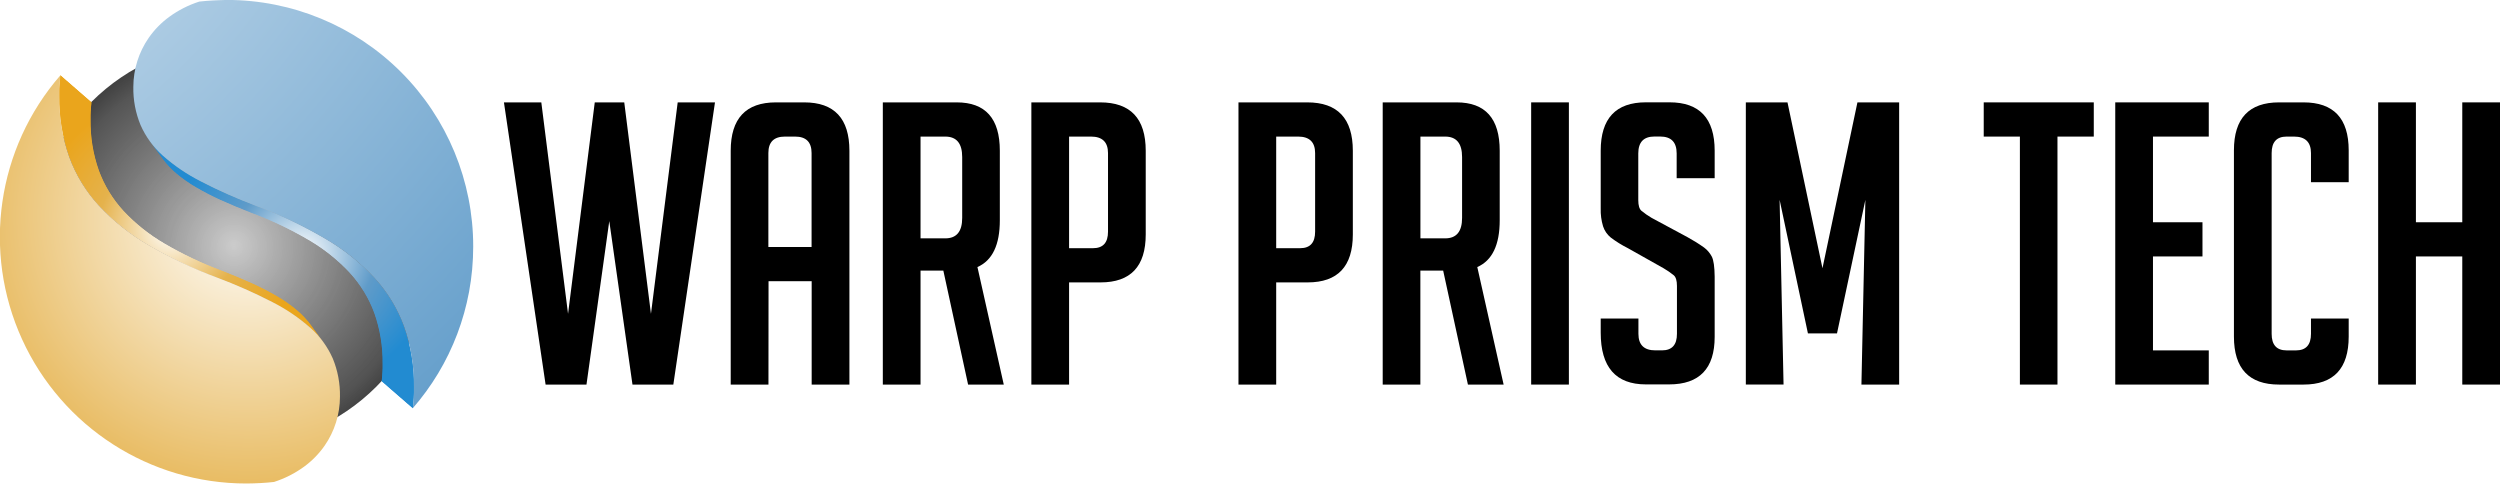
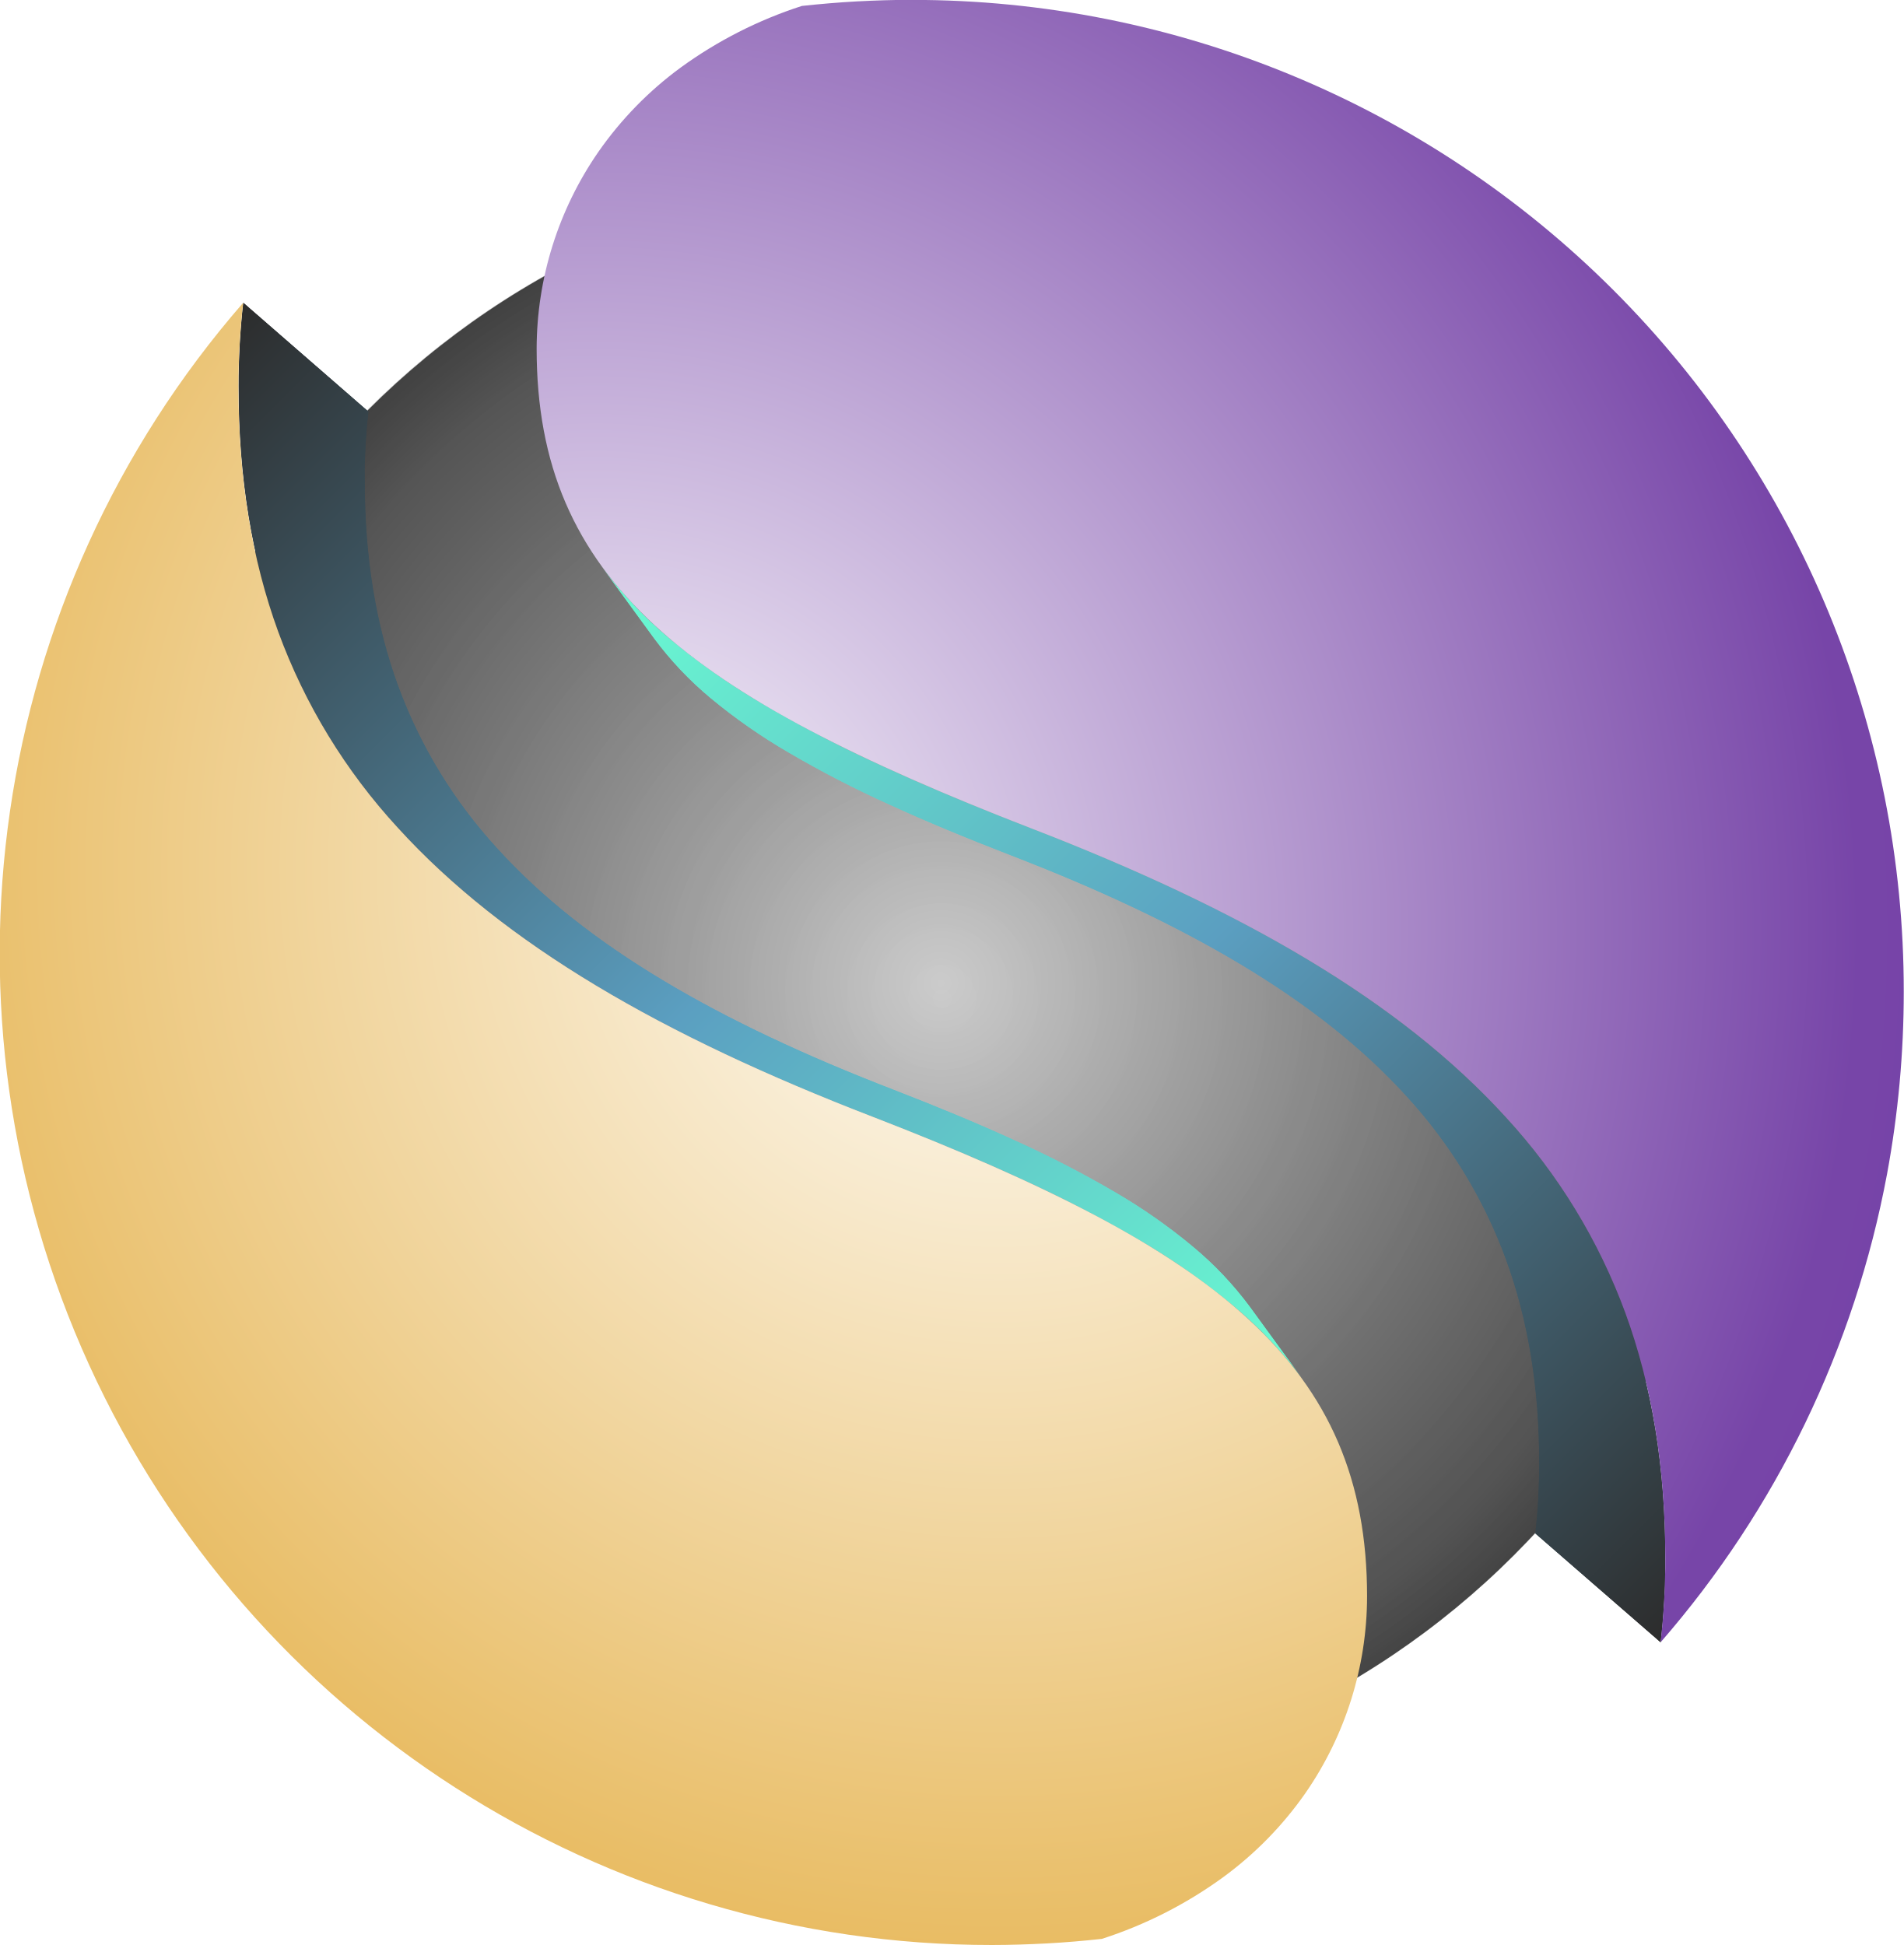
- <svg xmlns="http://www.w3.org/2000/svg" xmlns:xlink="http://www.w3.org/1999/xlink" id="Layer_1" data-name="Layer 1" viewBox="0 0 869.6 168.19">
+ <svg xmlns="http://www.w3.org/2000/svg" xmlns:xlink="http://www.w3.org/1999/xlink" id="Layer_1" data-name="Layer 1" viewBox="0 0 430.04 439.41">
  <defs>
-     <style>.cls-1{fill:url(#radial-gradient);}.cls-2{fill:url(#radial-gradient-2);}.cls-3{fill:url(#radial-gradient-3);}.cls-4{opacity:0.3;fill:url(#radial-gradient-4);}.cls-5{clip-path:url(#clip-path);}.cls-6{isolation:isolate;}.cls-7{fill:url(#radial-gradient-7);}.cls-8{clip-path:url(#clip-path-2);}.cls-9{fill:url(#radial-gradient-10);}</style>
-     <radialGradient id="radial-gradient" cx="686.68" cy="780.9" r="46.87" gradientTransform="translate(606.49 -501.76) rotate(45)" gradientUnits="userSpaceOnUse">
+     <style>.cls-1{fill:url(#linear-gradient);}.cls-2{fill:url(#linear-gradient-2);}.cls-3{fill:url(#radial-gradient);}.cls-4{opacity:0.3;fill:url(#radial-gradient-2);}.cls-5{clip-path:url(#clip-path);}.cls-6{isolation:isolate;}.cls-7{fill:url(#radial-gradient-3);}.cls-8{clip-path:url(#clip-path-2);}.cls-9{fill:url(#radial-gradient-4);}</style>
+     <linearGradient id="linear-gradient" x1="766.48" y1="520.71" x2="1107.27" y2="520.71" gradientTransform="translate(606.49 -501.76) rotate(45)" gradientUnits="userSpaceOnUse">
+       <stop offset="0" stop-color="#2c2c2c" />
+       <stop offset="0.54" stop-color="#5b9fc1" />
+       <stop offset="1" stop-color="#6affd3" />
+     </linearGradient>
+     <linearGradient id="linear-gradient-2" x1="1005.92" y1="1052.81" x2="1346.71" y2="1052.81" gradientTransform="translate(1107.4 2126.76) rotate(-135)" xlink:href="#linear-gradient" />
+     <radialGradient id="radial-gradient" cx="991.23" cy="531.9" r="182.99" gradientTransform="translate(-883.51 -31.12) rotate(-15.21)" gradientUnits="userSpaceOnUse">
+       <stop offset="0" stop-color="#ccc" />
+       <stop offset="1" stop-color="#575757" />
+     </radialGradient>
+     <radialGradient id="radial-gradient-2" cx="212.84" cy="225.64" r="194.16" gradientUnits="userSpaceOnUse">
+       <stop offset="0" stop-opacity="0" />
+       <stop offset="0.86" stop-opacity="0.47" />
+       <stop offset="1" />
+     </radialGradient>
+     <clipPath id="clip-path" transform="translate(-745.4 -320.02)">
+       <path class="cls-1" d="M1027.7,615.2l11.7,16.06A93.43,93.43,0,0,0,1024,615a155.76,155.76,0,0,0-21.13-14.79,291.52,291.52,0,0,0-27.07-14c-10-4.61-21.09-9.2-33.21-13.89-23.75-9.16-44.58-18.9-62.47-29.64S847.28,520.17,835.3,507a132.7,132.7,0,0,1-27-44.25c-6-16.47-9-34.81-9-55.43,0-1.6,0-3.19.07-4.77s.11-3.17.2-4.75.2-3.15.33-4.71.28-3.13.46-4.69L828.63,413c-.15,1.29-.28,2.6-.38,3.9s-.21,2.61-.28,3.93-.13,2.63-.17,3.95,0,2.64,0,4c0,17.17,2.51,32.44,7.52,46.15a110.63,110.63,0,0,0,22.49,36.85c10,11,22.42,20.75,37.31,29.69s32.24,17.06,52,24.69c10.09,3.91,19.3,7.73,27.65,11.56a244.19,244.19,0,0,1,22.54,11.64,128.17,128.17,0,0,1,17.59,12.32A78.51,78.51,0,0,1,1027.7,615.2Z" />
+     </clipPath>
+     <radialGradient id="radial-gradient-3" cx="971" cy="516" r="520.43" gradientUnits="userSpaceOnUse">
      <stop offset="0" stop-color="#fff" />
      <stop offset="0.54" stop-color="#e5b24c" />
      <stop offset="1" stop-color="#eaa51c" />
    </radialGradient>
-     <radialGradient id="radial-gradient-2" cx="1488.02" cy="749.99" r="46.87" gradientTransform="translate(1107.4 2126.76) rotate(-135)" gradientUnits="userSpaceOnUse">
+     <clipPath id="clip-path-2" transform="translate(-745.4 -320.02)">
+       <path class="cls-2" d="M893.14,464.24l-11.7-16.05a93.73,93.73,0,0,0,15.4,16.29A155,155,0,0,0,918,479.27a291.61,291.61,0,0,0,27.07,14c10,4.61,21.1,9.2,33.22,13.89,23.74,9.17,44.58,18.9,62.47,29.65s32.84,22.48,44.81,35.66a132.89,132.89,0,0,1,27,44.25c6,16.48,9,34.81,9,55.43q0,2.4-.06,4.77c0,1.59-.11,3.17-.2,4.75s-.2,3.15-.33,4.71-.29,3.13-.46,4.69l-28.31-24.6c.14-1.29.27-2.59.38-3.9s.2-2.61.27-3.93.13-2.62.17-4,.06-2.64.06-4c0-17.17-2.52-32.43-7.53-46.15a110.77,110.77,0,0,0-22.48-36.85c-10-11-22.42-20.75-37.32-29.69s-32.24-17.06-52-24.69c-10.09-3.9-19.3-7.72-27.66-11.56a241.51,241.51,0,0,1-22.53-11.64A129.15,129.15,0,0,1,906,477.81,78.13,78.13,0,0,1,893.14,464.24Z" />
+     </clipPath>
+     <radialGradient id="radial-gradient-4" cx="880" cy="530" r="528.4" gradientUnits="userSpaceOnUse">
      <stop offset="0" stop-color="#fff" />
-       <stop offset="0.54" stop-color="#5f9bc9" />
-       <stop offset="1" stop-color="#228bd1" />
+       <stop offset="0.54" stop-color="#7745a8" />
+       <stop offset="1" stop-color="#6a32b2" />
    </radialGradient>
-     <radialGradient id="radial-gradient-3" cx="609.18" cy="426.92" r="70.04" gradientTransform="translate(-618.51 -167.12) rotate(-15.21)" gradientUnits="userSpaceOnUse">
-       <stop offset="0" stop-color="#ccc" />
-       <stop offset="1" stop-color="#575757" />
-     </radialGradient>
-     <radialGradient id="radial-gradient-4" cx="81.47" cy="86.37" r="74.32" gradientUnits="userSpaceOnUse">
-       <stop offset="0" stop-opacity="0" />
-       <stop offset="0.86" stop-opacity="0.47" />
-       <stop offset="1" />
-     </radialGradient>
-     <clipPath id="clip-path" transform="translate(-480.4 -456.02)">
-       <path class="cls-1" d="M588.45,569l4.48,6.15a35.83,35.83,0,0,0-5.9-6.24,58.66,58.66,0,0,0-8.08-5.66,111.33,111.33,0,0,0-10.36-5.35c-3.84-1.77-8.08-3.52-12.72-5.32A155.29,155.29,0,0,1,532,541.23a75,75,0,0,1-17.15-13.65,50.83,50.83,0,0,1-10.34-16.94A61.31,61.31,0,0,1,501,489.43q0-.92,0-1.83c0-.61,0-1.21.08-1.81s.07-1.21.12-1.81.11-1.2.18-1.79l10.83,9.41c0,.5-.1,1-.14,1.5s-.08,1-.11,1.5-.05,1-.06,1.51,0,1,0,1.52a51,51,0,0,0,2.88,17.67,42.43,42.43,0,0,0,8.6,14.1,62.92,62.92,0,0,0,14.29,11.37,129.08,129.08,0,0,0,19.91,9.44c3.86,1.5,7.38,3,10.58,4.43a92.89,92.89,0,0,1,8.63,4.46,49.31,49.31,0,0,1,6.73,4.71A30.12,30.12,0,0,1,588.45,569Z" />
-     </clipPath>
-     <radialGradient id="radial-gradient-7" cx="566.75" cy="531.03" r="199.2" gradientTransform="matrix(1, 0, 0, 1, 0, 0)" xlink:href="#radial-gradient" />
-     <clipPath id="clip-path-2" transform="translate(-480.4 -456.02)">
-       <path class="cls-2" d="M537,511.22l-4.48-6.15a36.14,36.14,0,0,0,5.89,6.24,59.4,59.4,0,0,0,8.09,5.66,111.33,111.33,0,0,0,10.36,5.35c3.84,1.77,8.07,3.52,12.71,5.32A154.85,154.85,0,0,1,593.43,539a75.08,75.08,0,0,1,17.16,13.65,50.81,50.81,0,0,1,10.33,16.94,61.08,61.08,0,0,1,3.46,21.21c0,.61,0,1.22,0,1.83s-.05,1.21-.08,1.81-.08,1.21-.13,1.81-.1,1.2-.17,1.79l-10.84-9.41q.09-.75.15-1.5c0-.49.08-1,.1-1.5s.05-1,.07-1.51,0-1,0-1.52a51,51,0,0,0-2.88-17.67,42.46,42.46,0,0,0-8.61-14.1,62.64,62.64,0,0,0-14.28-11.37A129.08,129.08,0,0,0,567.8,530c-3.86-1.5-7.39-3-10.59-4.43a92.65,92.65,0,0,1-8.62-4.46,48.1,48.1,0,0,1-6.73-4.71A30.12,30.12,0,0,1,537,511.22Z" />
-     </clipPath>
-     <radialGradient id="radial-gradient-10" cx="398" cy="332" r="678.02" gradientTransform="matrix(1, 0, 0, 1, 0, 0)" xlink:href="#radial-gradient-2" />
  </defs>
-   <circle class="cls-3" cx="81.36" cy="84.98" r="70.04" />
-   <circle class="cls-4" cx="81.31" cy="84.96" r="70.04" />
-   <path class="cls-1" d="M588.45,569l4.48,6.15a35.83,35.83,0,0,0-5.9-6.24,58.66,58.66,0,0,0-8.08-5.66,111.33,111.33,0,0,0-10.36-5.35c-3.84-1.77-8.08-3.52-12.72-5.32A155.29,155.29,0,0,1,532,541.23a75,75,0,0,1-17.15-13.65,50.83,50.83,0,0,1-10.34-16.94A61.31,61.31,0,0,1,501,489.43q0-.92,0-1.83c0-.61,0-1.21.08-1.81s.07-1.21.12-1.81.11-1.2.18-1.79l10.83,9.41c0,.5-.1,1-.14,1.5s-.08,1-.11,1.5-.05,1-.06,1.51,0,1,0,1.52a51,51,0,0,0,2.88,17.67,42.43,42.43,0,0,0,8.6,14.1,62.92,62.92,0,0,0,14.29,11.37,129.08,129.08,0,0,0,19.91,9.44c3.86,1.5,7.38,3,10.58,4.43a92.89,92.89,0,0,1,8.63,4.46,49.31,49.31,0,0,1,6.73,4.71A30.12,30.12,0,0,1,588.45,569Z" transform="translate(-480.4 -456.02)" />
+   <circle class="cls-3" cx="212.56" cy="222.01" r="182.99" />
+   <circle class="cls-4" cx="212.42" cy="221.98" r="182.99" />
+   <path class="cls-1" d="M1027.7,615.2l11.7,16.06A93.43,93.43,0,0,0,1024,615a155.76,155.76,0,0,0-21.13-14.79,291.52,291.52,0,0,0-27.07-14c-10-4.61-21.09-9.2-33.21-13.89-23.75-9.16-44.58-18.9-62.47-29.64S847.28,520.17,835.3,507a132.7,132.7,0,0,1-27-44.25c-6-16.47-9-34.81-9-55.43,0-1.6,0-3.19.07-4.77s.11-3.17.2-4.75.2-3.15.33-4.71.28-3.13.46-4.69L828.63,413c-.15,1.29-.28,2.6-.38,3.9s-.21,2.61-.28,3.93-.13,2.63-.17,3.95,0,2.64,0,4c0,17.17,2.51,32.44,7.52,46.15a110.63,110.63,0,0,0,22.49,36.85c10,11,22.42,20.75,37.31,29.69s32.24,17.06,52,24.69c10.09,3.91,19.3,7.73,27.65,11.56a244.19,244.19,0,0,1,22.54,11.64,128.17,128.17,0,0,1,17.59,12.32A78.51,78.51,0,0,1,1027.7,615.2Z" transform="translate(-745.4 -320.02)" />
  <g class="cls-5">
    <g class="cls-6">
-       <path class="cls-1" d="M501.42,482.19l10.83,9.41c0,.5-.1,1-.14,1.5s-.08,1-.11,1.5-.05,1-.06,1.51,0,1,0,1.52a51,51,0,0,0,2.88,17.67,42.43,42.43,0,0,0,8.6,14.1,62.92,62.92,0,0,0,14.29,11.37,129.08,129.08,0,0,0,19.91,9.44c3.86,1.5,7.38,3,10.58,4.43a92.89,92.89,0,0,1,8.63,4.46,49.31,49.31,0,0,1,6.73,4.71,30.12,30.12,0,0,1,4.91,5.19l4.48,6.15a35.83,35.83,0,0,0-5.9-6.24,58.66,58.66,0,0,0-8.08-5.66,111.33,111.33,0,0,0-10.36-5.35c-3.84-1.77-8.08-3.52-12.72-5.32A155.29,155.29,0,0,1,532,541.23a75,75,0,0,1-17.15-13.65,50.83,50.83,0,0,1-10.34-16.94A61.31,61.31,0,0,1,501,489.43q0-.92,0-1.83c0-.61,0-1.21.08-1.81s.07-1.21.12-1.81.11-1.2.18-1.79" transform="translate(-480.4 -456.02)" />
+       <path class="cls-1" d="M800.32,388.39,828.63,413c-.15,1.29-.28,2.6-.38,3.9s-.21,2.61-.28,3.93-.13,2.63-.17,3.95,0,2.64,0,4c0,17.17,2.51,32.44,7.52,46.15a110.63,110.63,0,0,0,22.49,36.85c10,11,22.42,20.75,37.31,29.69s32.24,17.06,52,24.69c10.09,3.91,19.3,7.73,27.65,11.56a244.19,244.19,0,0,1,22.54,11.64,128.17,128.17,0,0,1,17.59,12.32,78.51,78.51,0,0,1,12.83,13.56l11.7,16.06A93.43,93.43,0,0,0,1024,615a155.76,155.76,0,0,0-21.13-14.79,291.52,291.52,0,0,0-27.07-14c-10-4.61-21.09-9.2-33.21-13.89-23.75-9.16-44.58-18.9-62.47-29.64S847.28,520.17,835.3,507a132.7,132.7,0,0,1-27-44.25c-6-16.47-9-34.81-9-55.43,0-1.6,0-3.19.07-4.77s.11-3.17.2-4.75.2-3.15.33-4.71.28-3.13.46-4.69" transform="translate(-745.4 -320.02)" />
    </g>
  </g>
-   <path class="cls-7" d="M566.16,624.2a85.72,85.72,0,0,1-64.74-142c-.07.59-.13,1.19-.18,1.79s-.09,1.2-.12,1.81-.06,1.2-.08,1.81,0,1.22,0,1.83a61.31,61.31,0,0,0,3.46,21.21,50.83,50.83,0,0,0,10.34,16.94A75,75,0,0,0,532,541.23a155.29,155.29,0,0,0,23.91,11.35,181.11,181.11,0,0,1,19.2,8.5,63.07,63.07,0,0,1,13.3,9,31,31,0,0,1,7.74,10.62,33.3,33.3,0,0,1,2.5,13.34,29.94,29.94,0,0,1-5.33,17,31,31,0,0,1-7.12,7.29,37,37,0,0,1-10.48,5.33c-.78.09-1.56.16-2.35.23s-1.58.12-2.37.16-1.59.08-2.39.1S567,624.2,566.16,624.2Z" transform="translate(-480.4 -456.02)" />
-   <path class="cls-2" d="M537,511.22l-4.48-6.15a36.14,36.14,0,0,0,5.89,6.24,59.4,59.4,0,0,0,8.09,5.66,111.33,111.33,0,0,0,10.36,5.35c3.84,1.77,8.07,3.52,12.71,5.32A154.85,154.85,0,0,1,593.43,539a75.08,75.08,0,0,1,17.16,13.65,50.81,50.81,0,0,1,10.33,16.94,61.08,61.08,0,0,1,3.46,21.21c0,.61,0,1.22,0,1.83s-.05,1.21-.08,1.81-.08,1.21-.13,1.81-.1,1.2-.17,1.79l-10.84-9.41q.09-.75.15-1.5c0-.49.08-1,.1-1.5s.05-1,.07-1.51,0-1,0-1.52a51,51,0,0,0-2.88-17.67,42.46,42.46,0,0,0-8.61-14.1,62.64,62.64,0,0,0-14.28-11.37A129.08,129.08,0,0,0,567.8,530c-3.86-1.5-7.39-3-10.59-4.43a92.65,92.65,0,0,1-8.62-4.46,48.1,48.1,0,0,1-6.73-4.71A30.12,30.12,0,0,1,537,511.22Z" transform="translate(-480.4 -456.02)" />
+   <path class="cls-7" d="M969.47,759.43a224,224,0,0,1-169.15-371c-.18,1.56-.33,3.12-.46,4.69s-.24,3.14-.33,4.71-.16,3.16-.2,4.75-.07,3.17-.07,4.77c0,20.62,3,39,9,55.43a132.7,132.7,0,0,0,27,44.25c12,13.18,26.93,24.92,44.82,35.67s38.72,20.48,62.47,29.64c19.37,7.5,36,14.74,50.14,22.2s25.64,15.14,34.75,23.53,15.81,17.47,20.22,27.75,6.55,21.73,6.55,34.85a78.26,78.26,0,0,1-13.94,44.46,81,81,0,0,1-18.59,19,97.26,97.26,0,0,1-27.39,13.92q-3.06.33-6.14.59c-2.06.17-4.12.32-6.2.43s-4.15.2-6.24.26S971.57,759.43,969.47,759.43Z" transform="translate(-745.4 -320.02)" />
+   <path class="cls-2" d="M893.14,464.24l-11.7-16.05a93.73,93.73,0,0,0,15.4,16.29A155,155,0,0,0,918,479.27a291.61,291.61,0,0,0,27.07,14c10,4.61,21.1,9.2,33.22,13.89,23.74,9.17,44.58,18.9,62.47,29.65s32.84,22.48,44.81,35.66a132.89,132.89,0,0,1,27,44.25c6,16.48,9,34.81,9,55.43q0,2.4-.06,4.77c0,1.59-.11,3.17-.2,4.75s-.2,3.15-.33,4.71-.29,3.13-.46,4.69l-28.31-24.6c.14-1.29.27-2.59.38-3.9s.2-2.61.27-3.93.13-2.62.17-4,.06-2.64.06-4c0-17.17-2.52-32.43-7.53-46.15a110.77,110.77,0,0,0-22.48-36.85c-10-11-22.42-20.75-37.32-29.69s-32.24-17.06-52-24.69c-10.09-3.9-19.3-7.72-27.66-11.56a241.51,241.51,0,0,1-22.53-11.64A129.15,129.15,0,0,1,906,477.81,78.13,78.13,0,0,1,893.14,464.24Z" transform="translate(-745.4 -320.02)" />
  <g class="cls-8">
    <g class="cls-6">
-       <path class="cls-2" d="M624,598l-10.84-9.41q.09-.75.15-1.5c0-.49.08-1,.1-1.5s.05-1,.07-1.51,0-1,0-1.52a51,51,0,0,0-2.88-17.67,42.46,42.46,0,0,0-8.61-14.1,62.64,62.64,0,0,0-14.28-11.37A129.08,129.08,0,0,0,567.8,530c-3.86-1.5-7.39-3-10.59-4.43a92.65,92.65,0,0,1-8.62-4.46,48.1,48.1,0,0,1-6.73-4.71,30.12,30.12,0,0,1-4.91-5.19l-4.48-6.15a36.14,36.14,0,0,0,5.89,6.24,59.4,59.4,0,0,0,8.09,5.66,111.33,111.33,0,0,0,10.36,5.35c3.84,1.77,8.07,3.52,12.71,5.32A154.85,154.85,0,0,1,593.43,539a75.08,75.08,0,0,1,17.16,13.65,50.81,50.81,0,0,1,10.33,16.94,61.08,61.08,0,0,1,3.46,21.21c0,.61,0,1.22,0,1.83s-.05,1.21-.08,1.81-.08,1.21-.13,1.81-.1,1.2-.17,1.79" transform="translate(-480.4 -456.02)" />
+       <path class="cls-2" d="M1120.52,691.05l-28.31-24.6c.14-1.29.27-2.59.38-3.9s.2-2.61.27-3.93.13-2.62.17-4,.06-2.64.06-4c0-17.17-2.52-32.43-7.53-46.15a110.77,110.77,0,0,0-22.48-36.85c-10-11-22.42-20.75-37.32-29.69s-32.24-17.06-52-24.69c-10.09-3.9-19.3-7.72-27.66-11.56a241.51,241.51,0,0,1-22.53-11.64A129.15,129.15,0,0,1,906,477.81a78.13,78.13,0,0,1-12.82-13.57l-11.7-16.05a93.73,93.73,0,0,0,15.4,16.29A155,155,0,0,0,918,479.27a291.61,291.61,0,0,0,27.07,14c10,4.61,21.1,9.2,33.22,13.89,23.74,9.17,44.58,18.9,62.47,29.65s32.84,22.48,44.81,35.66a132.89,132.89,0,0,1,27,44.25c6,16.48,9,34.81,9,55.43q0,2.4-.06,4.77c0,1.59-.11,3.17-.2,4.75s-.2,3.15-.33,4.71-.29,3.13-.46,4.69" transform="translate(-745.4 -320.02)" />
    </g>
  </g>
-   <path class="cls-9" d="M559.23,456A85.69,85.69,0,0,1,645,541.78a86.88,86.88,0,0,1-1.44,15.75,85.42,85.42,0,0,1-10.77,28.39A86.33,86.33,0,0,1,624,598c.07-.59.12-1.19.17-1.79s.1-1.2.13-1.81.06-1.2.08-1.81,0-1.22,0-1.83a61.08,61.08,0,0,0-3.46-21.21,50.81,50.81,0,0,0-10.33-16.94A75.08,75.08,0,0,0,593.43,539a154.85,154.85,0,0,0-23.91-11.35,181.79,181.79,0,0,1-19.19-8.5,62.81,62.81,0,0,1-13.3-9,31,31,0,0,1-7.74-10.62,33.3,33.3,0,0,1-2.51-13.34,30.05,30.05,0,0,1,5.34-17,30.85,30.85,0,0,1,7.12-7.29,36.83,36.83,0,0,1,10.48-5.33c.78-.09,1.56-.16,2.35-.23s1.58-.12,2.37-.16,1.59-.08,2.39-.1S558.43,456,559.23,456Z" transform="translate(-480.4 -456.02)" />
-   <path d="M729.1,491.63l-14.49,98.16H700.4l-8.07-56.87-7.93,56.87H670.18l-14.49-98.16h13l9.3,73.55,9.29-73.55h10.26l9.29,73.55,9.3-73.55Z" transform="translate(-480.4 -456.02)" />
-   <path d="M747.7,589.79H734.57V508.45q0-16.81,15.72-16.82h9.85q15.72,0,15.72,16.82v81.34H762.73V553.84h-15Zm15-47.85V509.27q0-5.75-5.74-5.74h-3.55q-5.75,0-5.74,5.74v32.67Z" transform="translate(-480.4 -456.02)" />
-   <path d="M787.48,491.63h25.7q15,0,15,16.82v24.2q0,12.84-7.79,16.26l9.16,40.88H817.14l-8.61-39.65H800.6v39.65H787.48Zm13.12,47.3h8.61q5.88,0,5.88-7.1V510.64q0-7.11-5.88-7.11H800.6Z" transform="translate(-480.4 -456.02)" />
-   <path d="M839.15,491.63h23.92q15.85,0,15.86,16.82v29.12q0,16.68-15.72,16.68H852.27v35.54H839.15Zm13.12,50.72h8.34c3.46,0,5.2-1.91,5.2-5.74V509.27c0-3.83-2-5.74-5.88-5.74h-7.66Z" transform="translate(-480.4 -456.02)" />
-   <path d="M911.19,491.63h23.92q15.85,0,15.86,16.82v29.12q0,16.68-15.72,16.68H924.31v35.54H911.19Zm13.12,50.72h8.34c3.46,0,5.2-1.91,5.2-5.74V509.27c0-3.83-2-5.74-5.88-5.74h-7.66Z" transform="translate(-480.4 -456.02)" />
-   <path d="M961.36,491.63h25.7q15,0,15,16.82v24.2q0,12.84-7.8,16.26l9.16,40.88H991l-8.61-39.65h-7.93v39.65H961.36Zm13.12,47.3h8.61q5.88,0,5.88-7.1V510.64q0-7.11-5.88-7.11h-8.61Z" transform="translate(-480.4 -456.02)" />
-   <path d="M1013,589.79V491.63h13.12v98.16Z" transform="translate(-480.4 -456.02)" />
-   <path d="M1063.61,518v-8.61q0-5.88-5.74-5.88h-2q-5.61,0-5.61,5.88v16.26c0,1.83.37,3.06,1.1,3.69a27.37,27.37,0,0,0,3.55,2.47l12.44,6.69a56.85,56.85,0,0,1,5.81,3.63,9.34,9.34,0,0,1,2.67,3.14q.95,1.85,1,7v20.92q0,16.54-15.85,16.54h-8.07q-15.72,0-15.72-18v-4.92h13.12v5.33q0,5.75,5.88,5.75h2.32q5.21,0,5.2-5.75V555.48c0-1.83-.37-3.06-1.09-3.69a27.5,27.5,0,0,0-3.56-2.46l-12.44-7a38.36,38.36,0,0,1-5.94-3.69,8.37,8.37,0,0,1-2.67-3.9,19.41,19.41,0,0,1-.82-6.21v-20.1q0-16.81,15.72-16.82h8.2q15.72,0,15.72,16.82V518Z" transform="translate(-480.4 -456.02)" />
-   <path d="M1114.33,549.33l12.16-57.7H1141v98.16h-13.12l1.37-64.25L1119.38,572h-10.11l-9.85-46.48,1.37,64.25h-13.12V491.63h14.49Z" transform="translate(-480.4 -456.02)" />
-   <path d="M1196.07,503.53v86.26H1183V503.53h-12.58v-11.9h38.28v11.9Z" transform="translate(-480.4 -456.02)" />
-   <path d="M1216.17,589.79V491.63h32.53v11.9h-19.41v29.8h17.22v11.89h-17.22V577.9h19.41v11.89Z" transform="translate(-480.4 -456.02)" />
-   <path d="M1297.37,566.82v6.29q0,16.68-15.72,16.68h-8.48q-15.72,0-15.72-16.68v-64.8q0-16.68,15.72-16.68h8.48q15.72,0,15.72,16.68v11.08h-13.12V509.27c0-3.83-2-5.74-5.88-5.74h-2.6q-5.2,0-5.2,5.74v62.88q0,5.75,5.2,5.75h3.28c3.46,0,5.2-1.92,5.2-5.75v-5.33Z" transform="translate(-480.4 -456.02)" />
-   <path d="M1336.88,589.79V545.22h-16.13v44.57h-13.13V491.63h13.13v41.7h16.13v-41.7H1350v98.16Z" transform="translate(-480.4 -456.02)" />
+   <path class="cls-9" d="M951.36,320a223.89,223.89,0,0,1,224.08,224.07,225.84,225.84,0,0,1-3.77,41.15,223.57,223.57,0,0,1-51.15,105.81c.17-1.56.33-3.12.46-4.69s.24-3.14.33-4.71.15-3.16.2-4.75.06-3.17.06-4.77c0-20.62-3-39-9-55.43a132.89,132.89,0,0,0-27-44.25c-12-13.18-26.92-24.92-44.81-35.66s-38.73-20.48-62.47-29.65c-19.38-7.5-36-14.74-50.15-22.2s-25.63-15.14-34.75-23.53-15.8-17.47-20.22-27.74-6.55-21.73-6.55-34.86a78.38,78.38,0,0,1,13.95-44.46,81,81,0,0,1,18.59-19.05,97.46,97.46,0,0,1,27.38-13.92q3.06-.33,6.15-.59t6.19-.43q3.12-.17,6.24-.26C947.17,320,949.26,320,951.36,320Z" transform="translate(-745.4 -320.02)" />
</svg>
